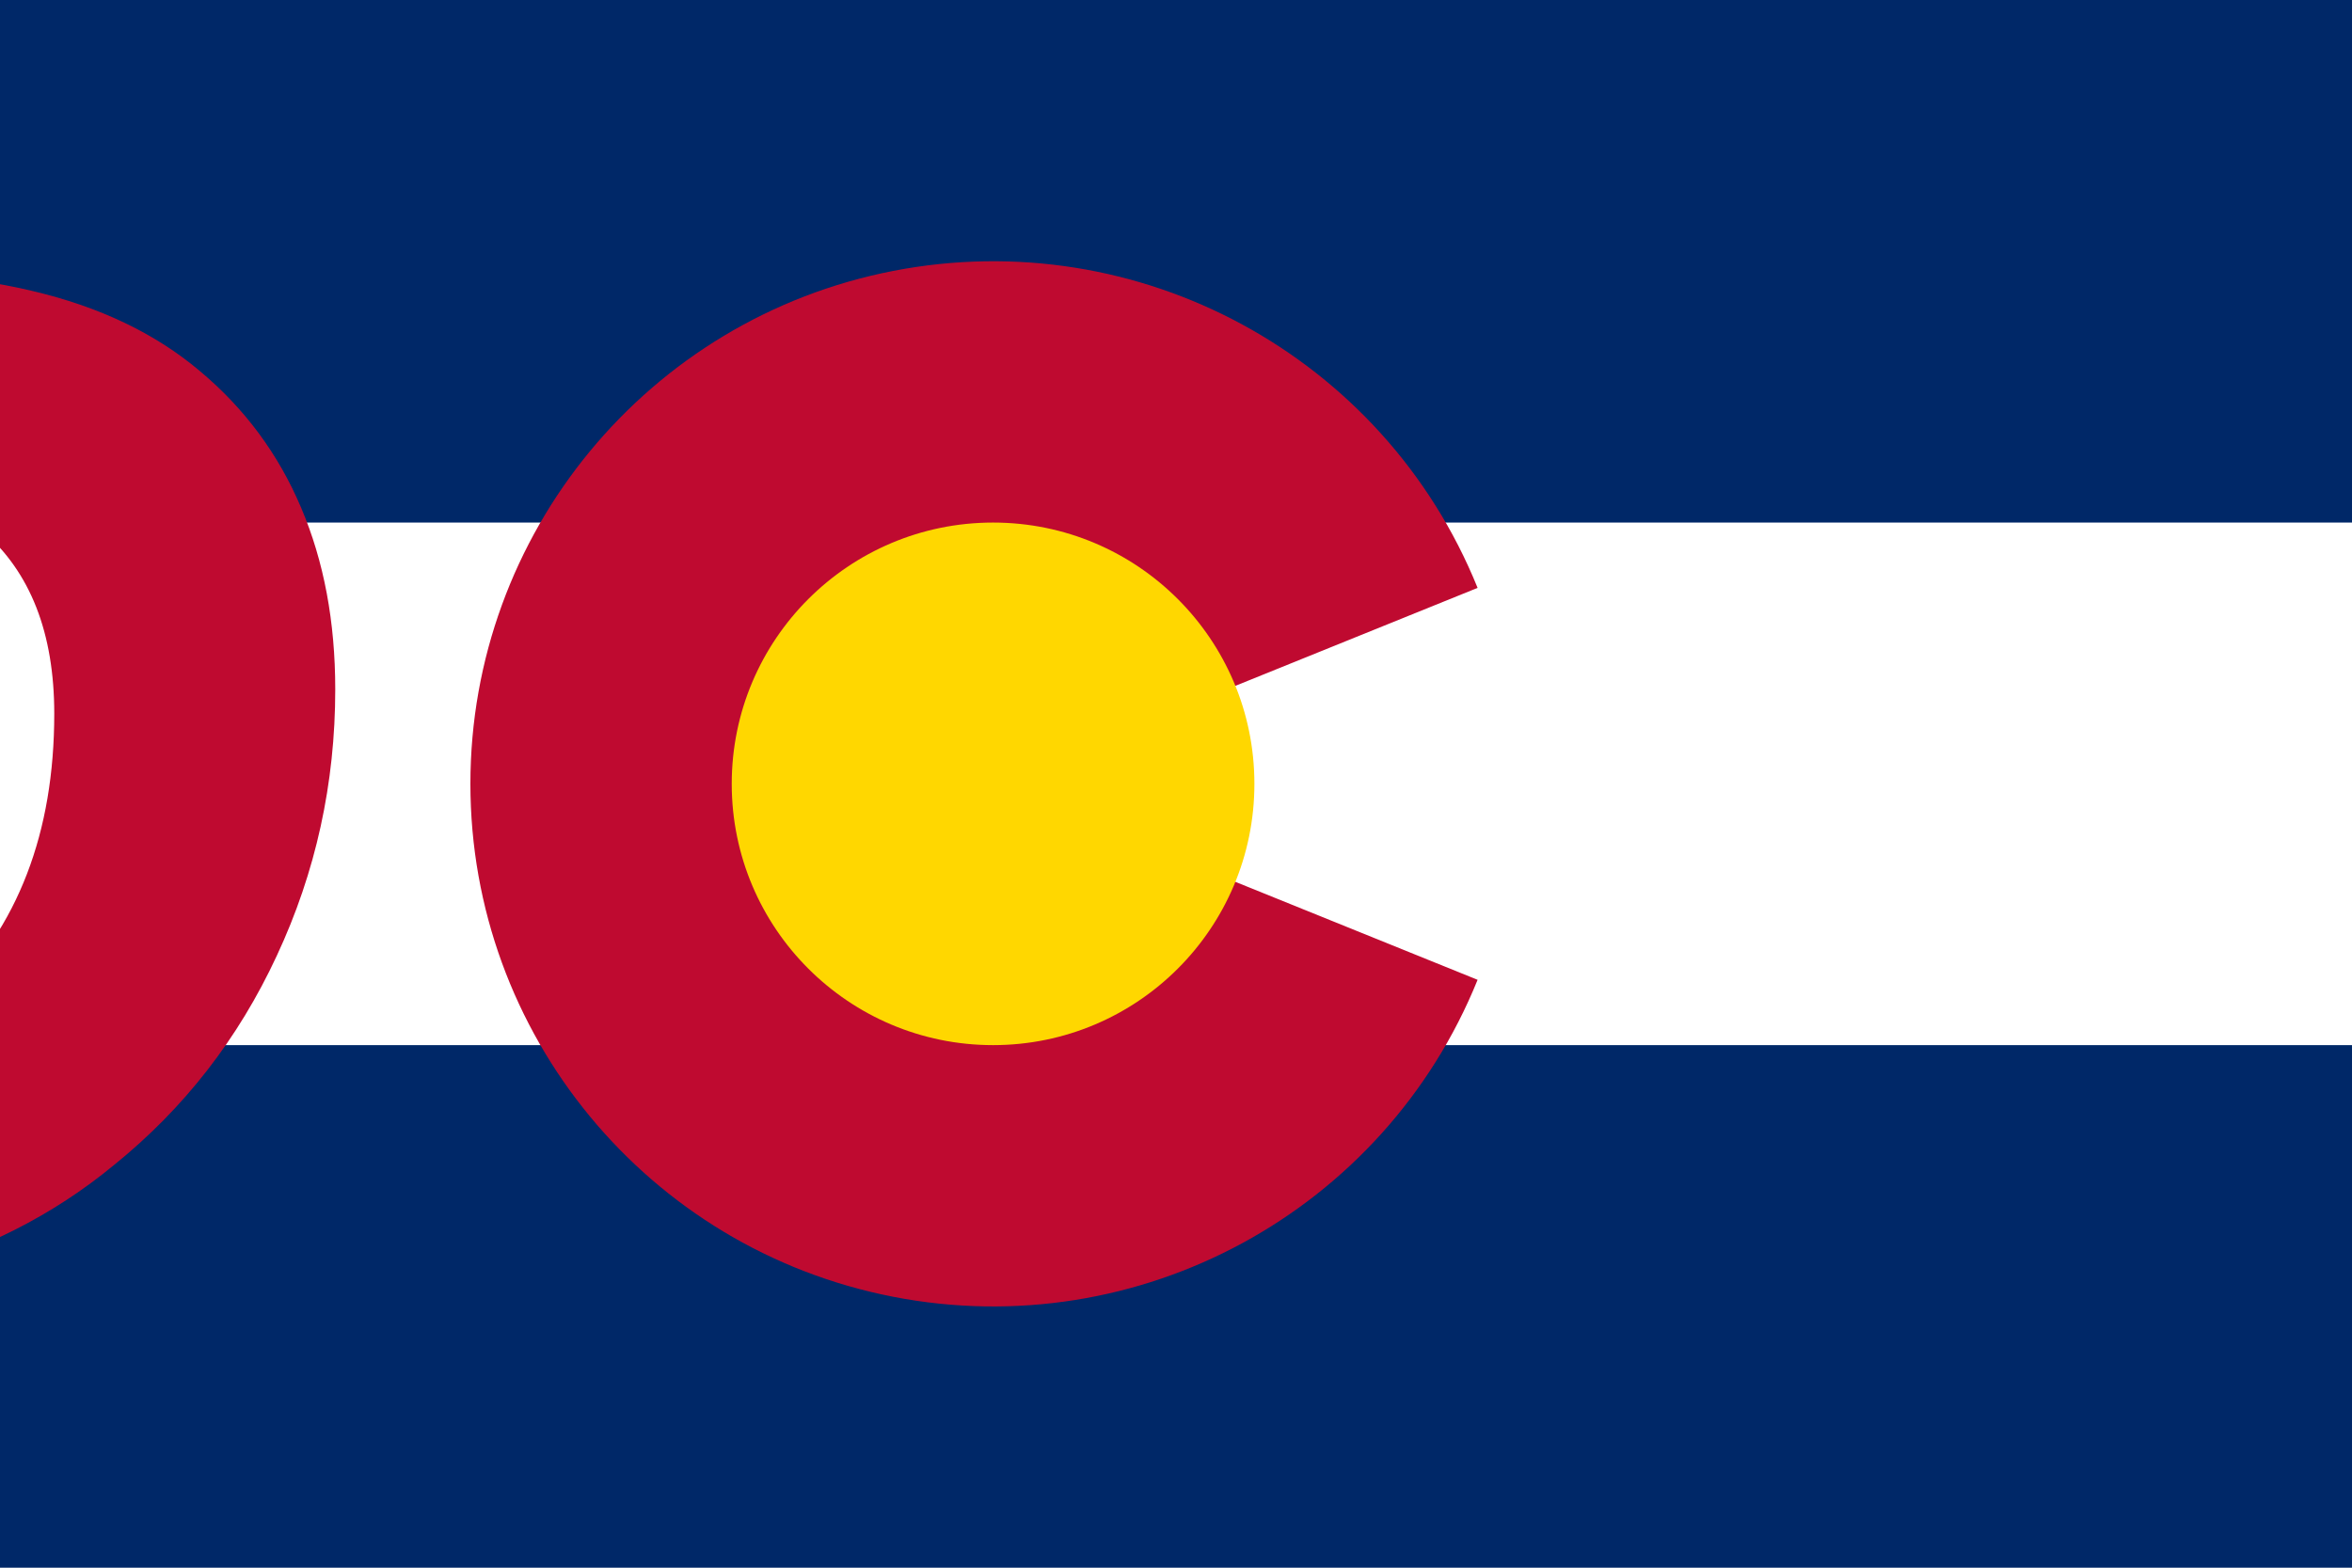
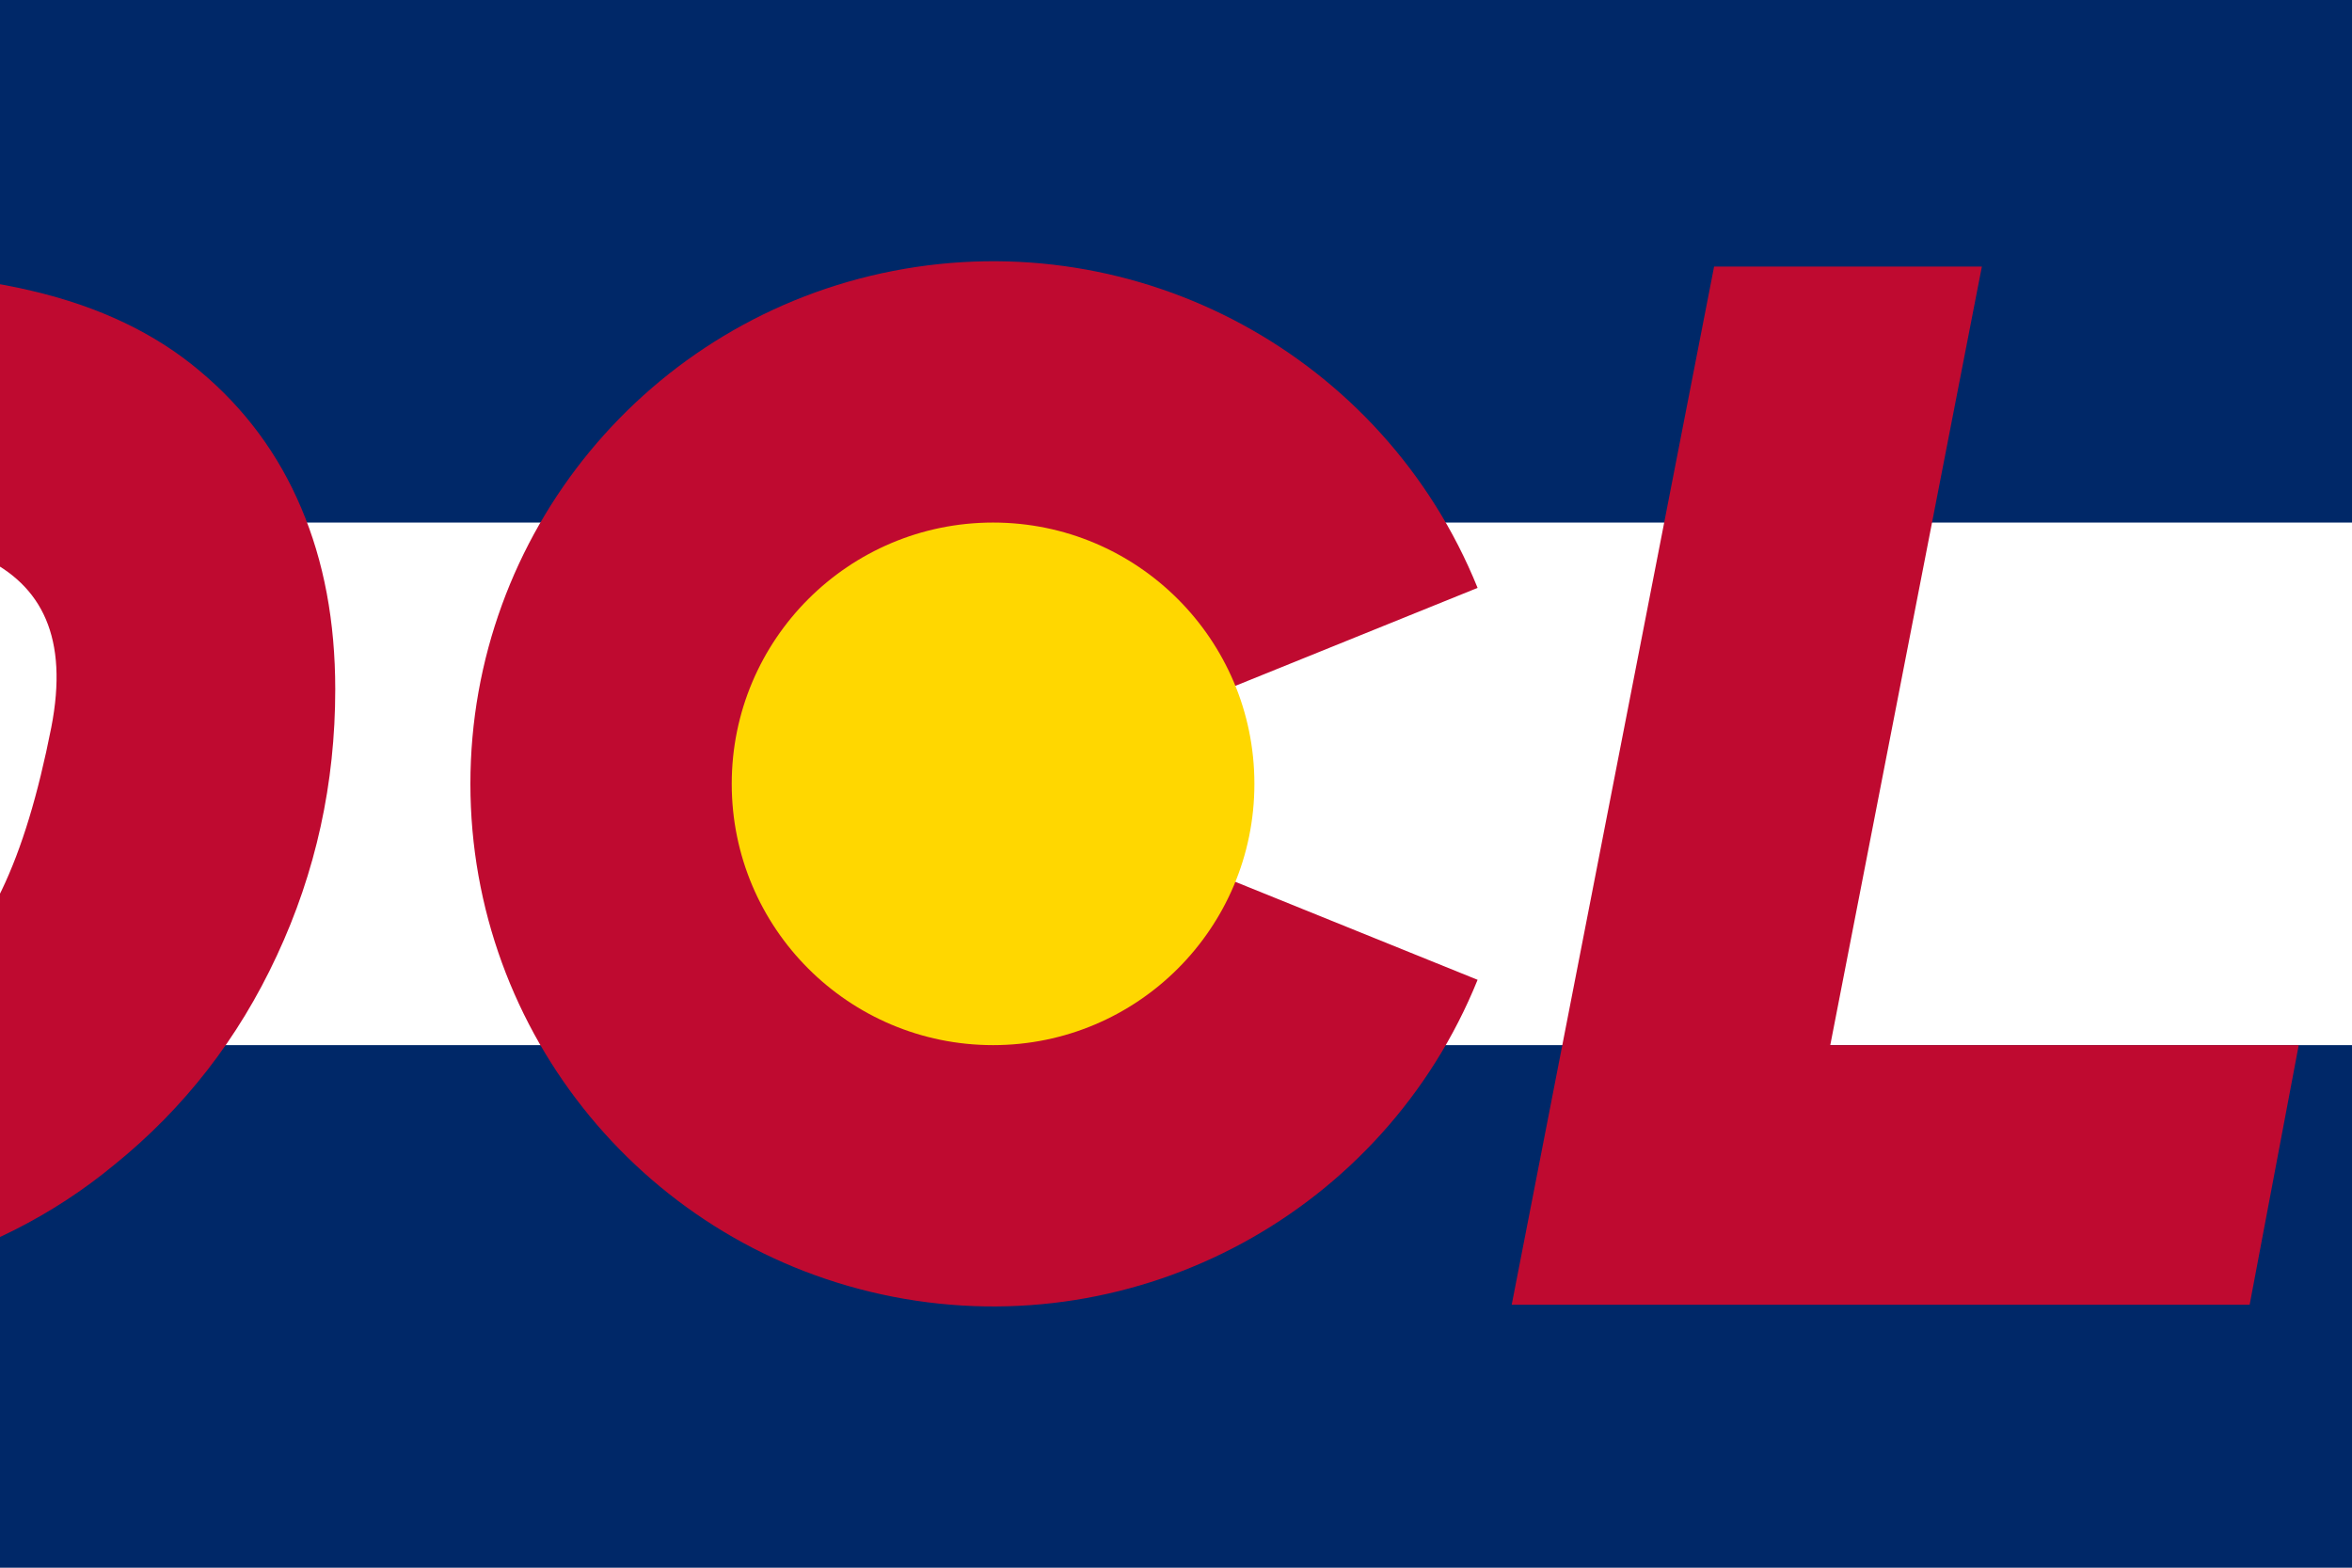
<svg xmlns="http://www.w3.org/2000/svg" xmlns:ns1="http://www.openswatchbook.org/uri/2009/osb" xmlns:xlink="http://www.w3.org/1999/xlink" width="1800" height="1200" version="1.1" id="svg10">
  <defs id="defs14">
    <linearGradient id="linearGradient4551" ns1:paint="solid">
      <stop style="stop-color:#000000;stop-opacity:1;" offset="0" id="stop4549" />
    </linearGradient>
    <linearGradient id="linearGradient4545" ns1:paint="solid">
      <stop style="stop-color:#bf0a30;stop-opacity:1;" offset="0" id="stop4543" />
    </linearGradient>
    <linearGradient xlink:href="#linearGradient4545" id="linearGradient4547" x1="360" y1="600" x2="1130.81" y2="600" gradientUnits="userSpaceOnUse" />
-     <linearGradient xlink:href="#linearGradient4545" id="linearGradient4606" gradientUnits="userSpaceOnUse" x1="-782.546" y1="582.544" x2="273.454" y2="582.544" />
-     <linearGradient xlink:href="#linearGradient4545" id="linearGradient4608" gradientUnits="userSpaceOnUse" x1="-782.546" y1="582.544" x2="273.454" y2="582.544" />
    <linearGradient xlink:href="#linearGradient4545" id="linearGradient4612" gradientUnits="userSpaceOnUse" x1="-782.546" y1="582.544" x2="273.454" y2="582.544" />
    <linearGradient xlink:href="#linearGradient4545" id="linearGradient4616" gradientUnits="userSpaceOnUse" x1="-782.546" y1="582.544" x2="273.454" y2="582.544" />
    <linearGradient xlink:href="#linearGradient4545" id="linearGradient867" gradientUnits="userSpaceOnUse" x1="-782.546" y1="582.544" x2="273.454" y2="582.544" gradientTransform="matrix(1.596836,0,0,1.596836,-189.1442,-328.8535)" />
    <linearGradient xlink:href="#linearGradient4545" id="linearGradient869" gradientUnits="userSpaceOnUse" x1="-782.546" y1="582.544" x2="273.454" y2="582.544" gradientTransform="matrix(1.596836,0,0,1.596836,-189.1442,-328.8535)" />
+     <marker id="Arrow2Sstart" orient="auto" refX="0" refY="0" style="overflow:visible">
+       <path d="M 8.72,4.03 -2.21,0.02 8.72,-4 c -1.75,2.37 -1.74,5.62 0,8.03 z" id="Arrow2SstartPath" style="fill:#000000;fill-opacity:1;stroke:#000000;stroke-opacity:1" transform="matrix(0.3,0,0,0.3,-0.69,0)" />
+     </marker>
+     <marker id="Arrow2Send" orient="auto" refX="0" refY="0" style="overflow:visible">
+       <path d="M 8.72,4.03 -2.21,0.02 8.72,-4 c -1.75,2.37 -1.74,5.62 0,8.03 z" id="Arrow2SendPath" style="fill:#000000;fill-opacity:1;stroke:#000000;stroke-opacity:1" transform="matrix(-0.3,0,0,-0.3,0.69,0)" />
+     </marker>
  </defs>
  <rect width="3363.976" height="1200" id="rect2" x="-1563.977" y="0" style="fill:#002868" />
  <rect width="3366.57" height="400" y="400" id="rect4" x="-1566.571" style="fill:#ffffff" />
  <path d="M1130.81,750A400,400 0 1,1 1130.81,450L760,600Z" fill="#bf0a30" id="path6" style="fill-opacity:1;fill:url(#linearGradient4547)" />
  <circle cx="760" cy="600" r="200" fill="gold" id="circle8" />
-   <path id="path860" style="font-style:italic;font-weight:bold;font-size:682.667px;line-height:1.25;font-family:sans-serif;letter-spacing:0px;word-spacing:0px;fill:url(#linearGradient867);fill-opacity:1;stroke:none;stroke-width:0.2;stroke-miterlimit:4;stroke-dasharray:none" d="M -908.592,853.94 H -1225.83 l -78.777,144.78 h -210.25 l 449.243,-794.692 h 234.203 l 140.522,794.692 H -885.704 Z M -1148.65,709.692 h 213.444 l -47.905,-306.06 z" />
-   <path id="path862" style="font-style:italic;font-weight:bold;font-size:682.667px;line-height:1.25;font-family:sans-serif;letter-spacing:0px;word-spacing:0px;fill:url(#linearGradient869);fill-opacity:1;stroke:none;stroke-width:0.2;stroke-miterlimit:4;stroke-dasharray:none" d="m -246.969,358.92 -95.278,484.906 h 73.454 q 143.183,0 226.751,-80.374 83.568,-80.374 83.568,-217.17 0,-92.617 -54.825,-139.989 -54.292,-47.373 -161.813,-47.373 z M -422.621,204.027 h 215.573 q 154.361,0 231.541,18.63 77.18,18.097 128.279,61.212 51.631,43.115 77.713,104.859 26.082,61.212 26.082,138.925 0,108.053 -44.711,203.863 -44.179,95.278 -124.553,160.216 -70.261,58.018 -163.41,82.503 -92.617,24.485 -285.301,24.485 h -216.105 z" />
+   <path id="path860" style="font-style:italic;font-weight:bold;font-size:682.667px;line-height:1.25;font-family:sans-serif;letter-spacing:0px;word-spacing:0px;fill:url(#linearGradient867);fill-opacity:1;stroke:none;stroke-width:0.2;stroke-miterlimit:4;stroke-dasharray:none" d="m -908.079,883 h -334.307 l -62.589,115.72 h -236.25 l 449.612,-794.692 h 270.203 l 140.522,794.692 H -889.967 Z M -1133.942,682.5 h 194.48 l -43.649,-278.868 z" />
+   <path id="path862" style="font-style:italic;font-weight:bold;font-size:682.667px;line-height:1.25;font-family:sans-serif;letter-spacing:0px;word-spacing:0px;fill:url(#linearGradient869);fill-opacity:1;stroke:none;stroke-width:0.2;stroke-miterlimit:4;stroke-dasharray:none" d="m -255.041,400 -78.595,400 h 73.454 c 92.01,0 156.708,-9.349 203.483,-44.419 C -9.924,720.511 18.928,659.721 39.246,556.839 52.626,488.22 32.263,447.907 -13.292,426.457 -69.479,400 -128.109,399.335 -183.183,400 Z M -422.621,204.027 h 215.573 c 102.907,0 180.088,6.21 231.541,18.63 51.454,12.065 94.213,32.469 128.279,61.212 34.421,28.743 60.325,63.696 77.713,104.859 17.388,40.808 26.082,87.116 26.082,138.925 0,72.035 -14.904,139.989 -44.711,203.863 -29.453,63.519 -70.971,116.924 -124.553,160.216 -46.841,38.679 -101.31,66.18 -163.41,82.503 -61.744,16.323 -156.845,24.485 -285.301,24.485 h -216.105 z" />
  <flowRoot xml:space="preserve" id="flowRoot3730" style="fill:black;fill-opacity:1;stroke:none;font-family:sans-serif;font-style:normal;font-weight:normal;font-size:40px;line-height:1.25;letter-spacing:0px;word-spacing:0px">
    <flowRegion id="flowRegion3732">
      <rect id="rect3734" width="399.424" height="137.464" x="-977.81" y="217.003" />
    </flowRegion>
    <flowPara id="flowPara3736" />
  </flowRoot>
-   <flowRoot transform="matrix(1.596836,0,0,1.596836,2388.954,-328.8535)" style="font-style:normal;font-weight:normal;font-size:40px;line-height:1.25;font-family:sans-serif;letter-spacing:0px;word-spacing:0px;fill:url(#linearGradient4612);fill-opacity:1;stroke:none" id="flowRoot4602" xml:space="preserve">
-     <flowRegion style="fill:url(#linearGradient4608);fill-opacity:1" id="flowRegion4598">
-       <rect style="fill:url(#linearGradient4606);fill-opacity:1" y="227.378" x="-785.879" height="832.565" width="1226.801" id="rect4596" />
+   <g aria-label="L" transform="matrix(1.596836,0,0,1.596836,2388.954,-328.8535)" style="font-style:normal;font-weight:normal;font-size:40px;line-height:1.25;font-family:sans-serif;letter-spacing:0px;word-spacing:0px;fill:url(#linearGradient4612);fill-opacity:1;stroke:none" id="flowRoot4602">
+     <path d="m -674.546,333.71 h 128.333 l -72.657,373.221 h 224.511 l -23.521,124.446 h -353.667 z" style="font-style:italic;font-weight:bold;font-size:682.667px;fill:url(#linearGradient4616);fill-opacity:1" id="path4940" />
+   </g>
+   <flowRoot xml:space="preserve" id="flowRoot4647" style="fill:black;fill-opacity:1;stroke:none;font-family:sans-serif;font-style:normal;font-weight:normal;font-size:40px;line-height:1.25;letter-spacing:0px;word-spacing:0px">
+     <flowRegion id="flowRegion4649">
+       <rect id="rect4651" width="137.55" height="71.526" x="-856.475" y="572.774" />
    </flowRegion>
-     <flowPara style="font-weight:bold;font-size:682.667px;fill:url(#linearGradient4616);fill-opacity:1;font-style:italic" id="flowPara4600">L</flowPara>
+     <flowPara id="flowPara4653" />
  </flowRoot>
</svg>
